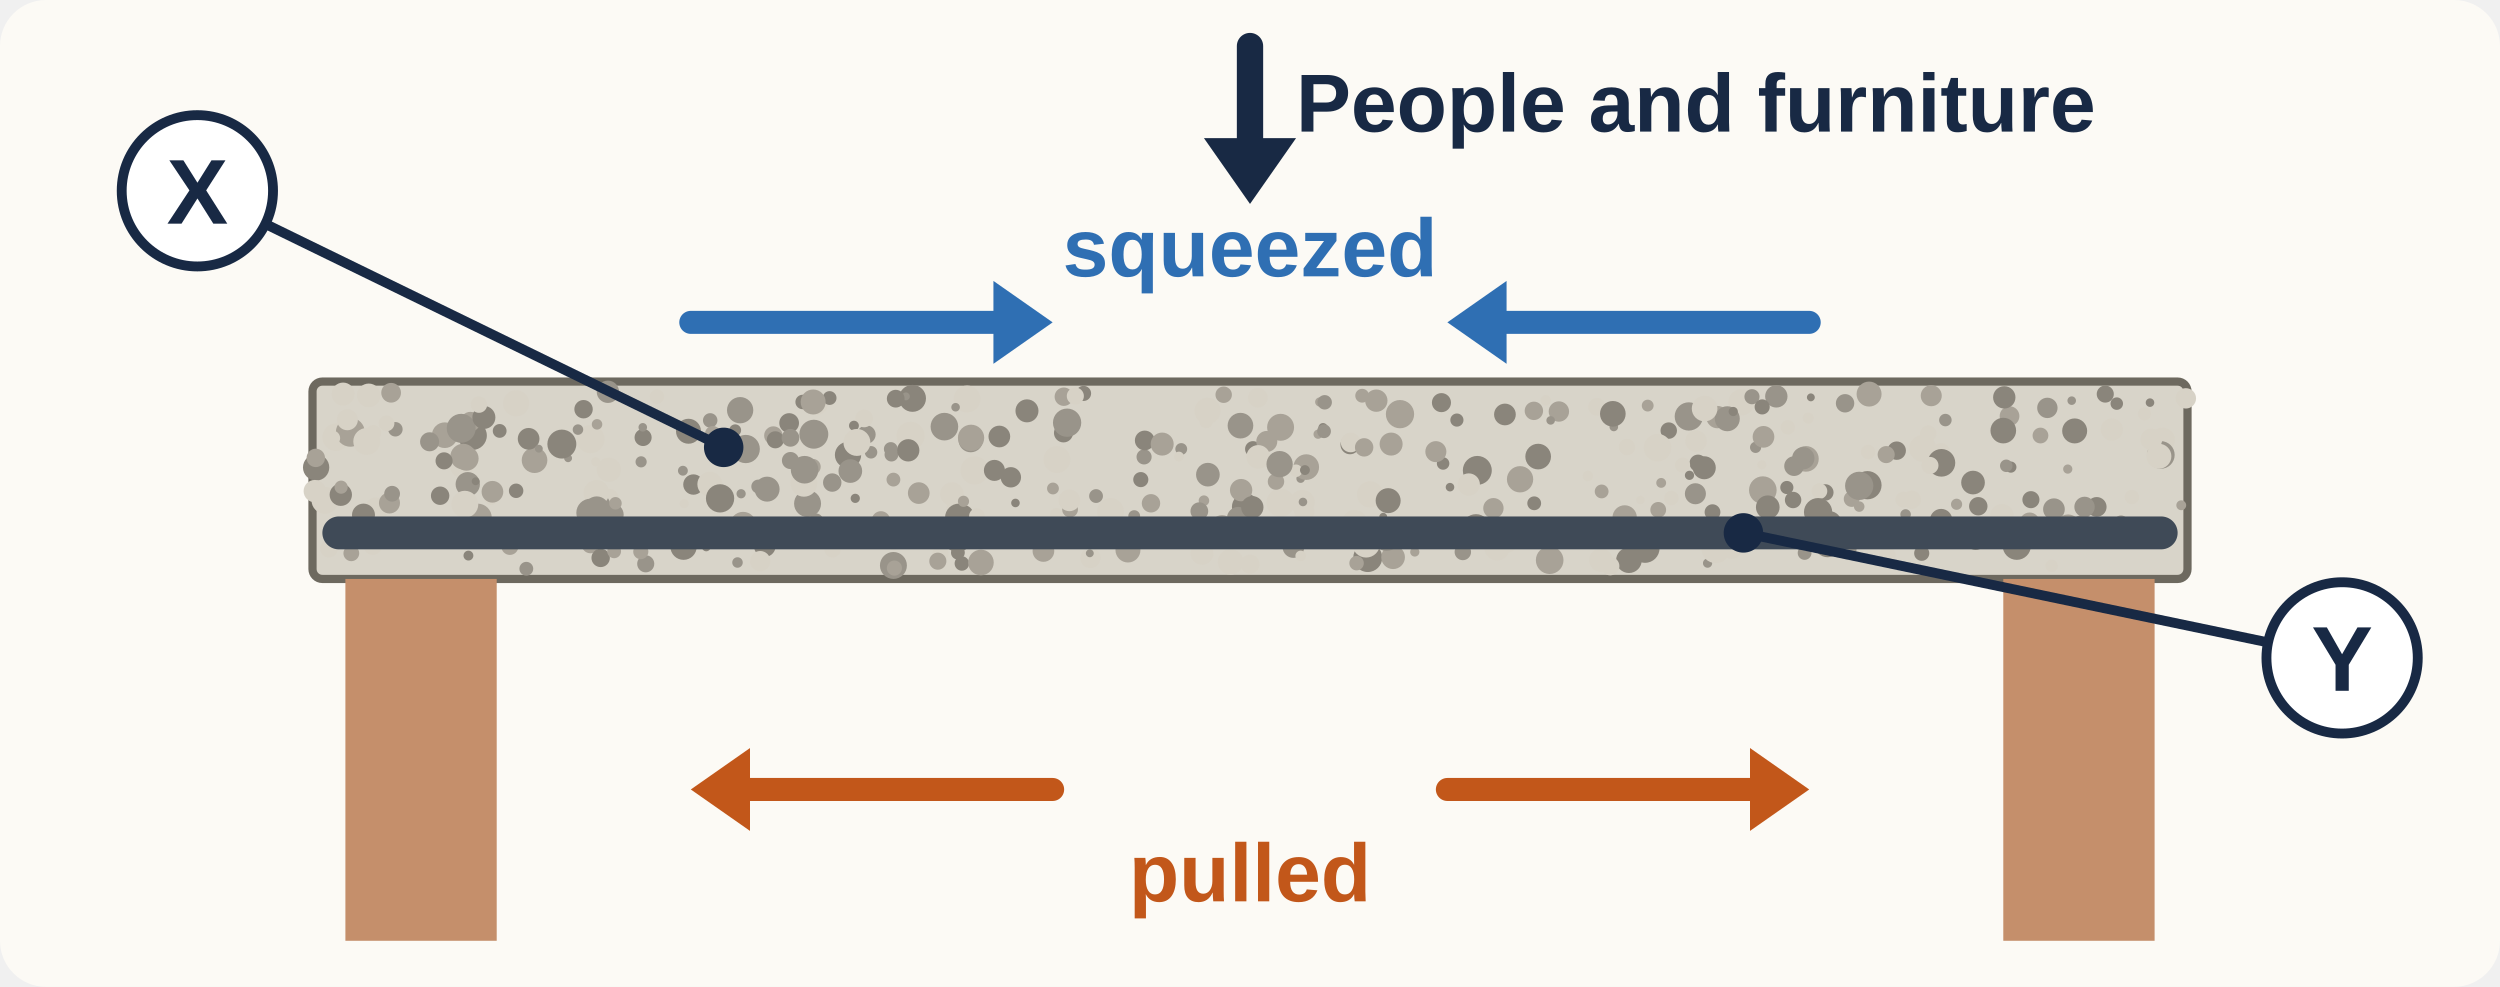
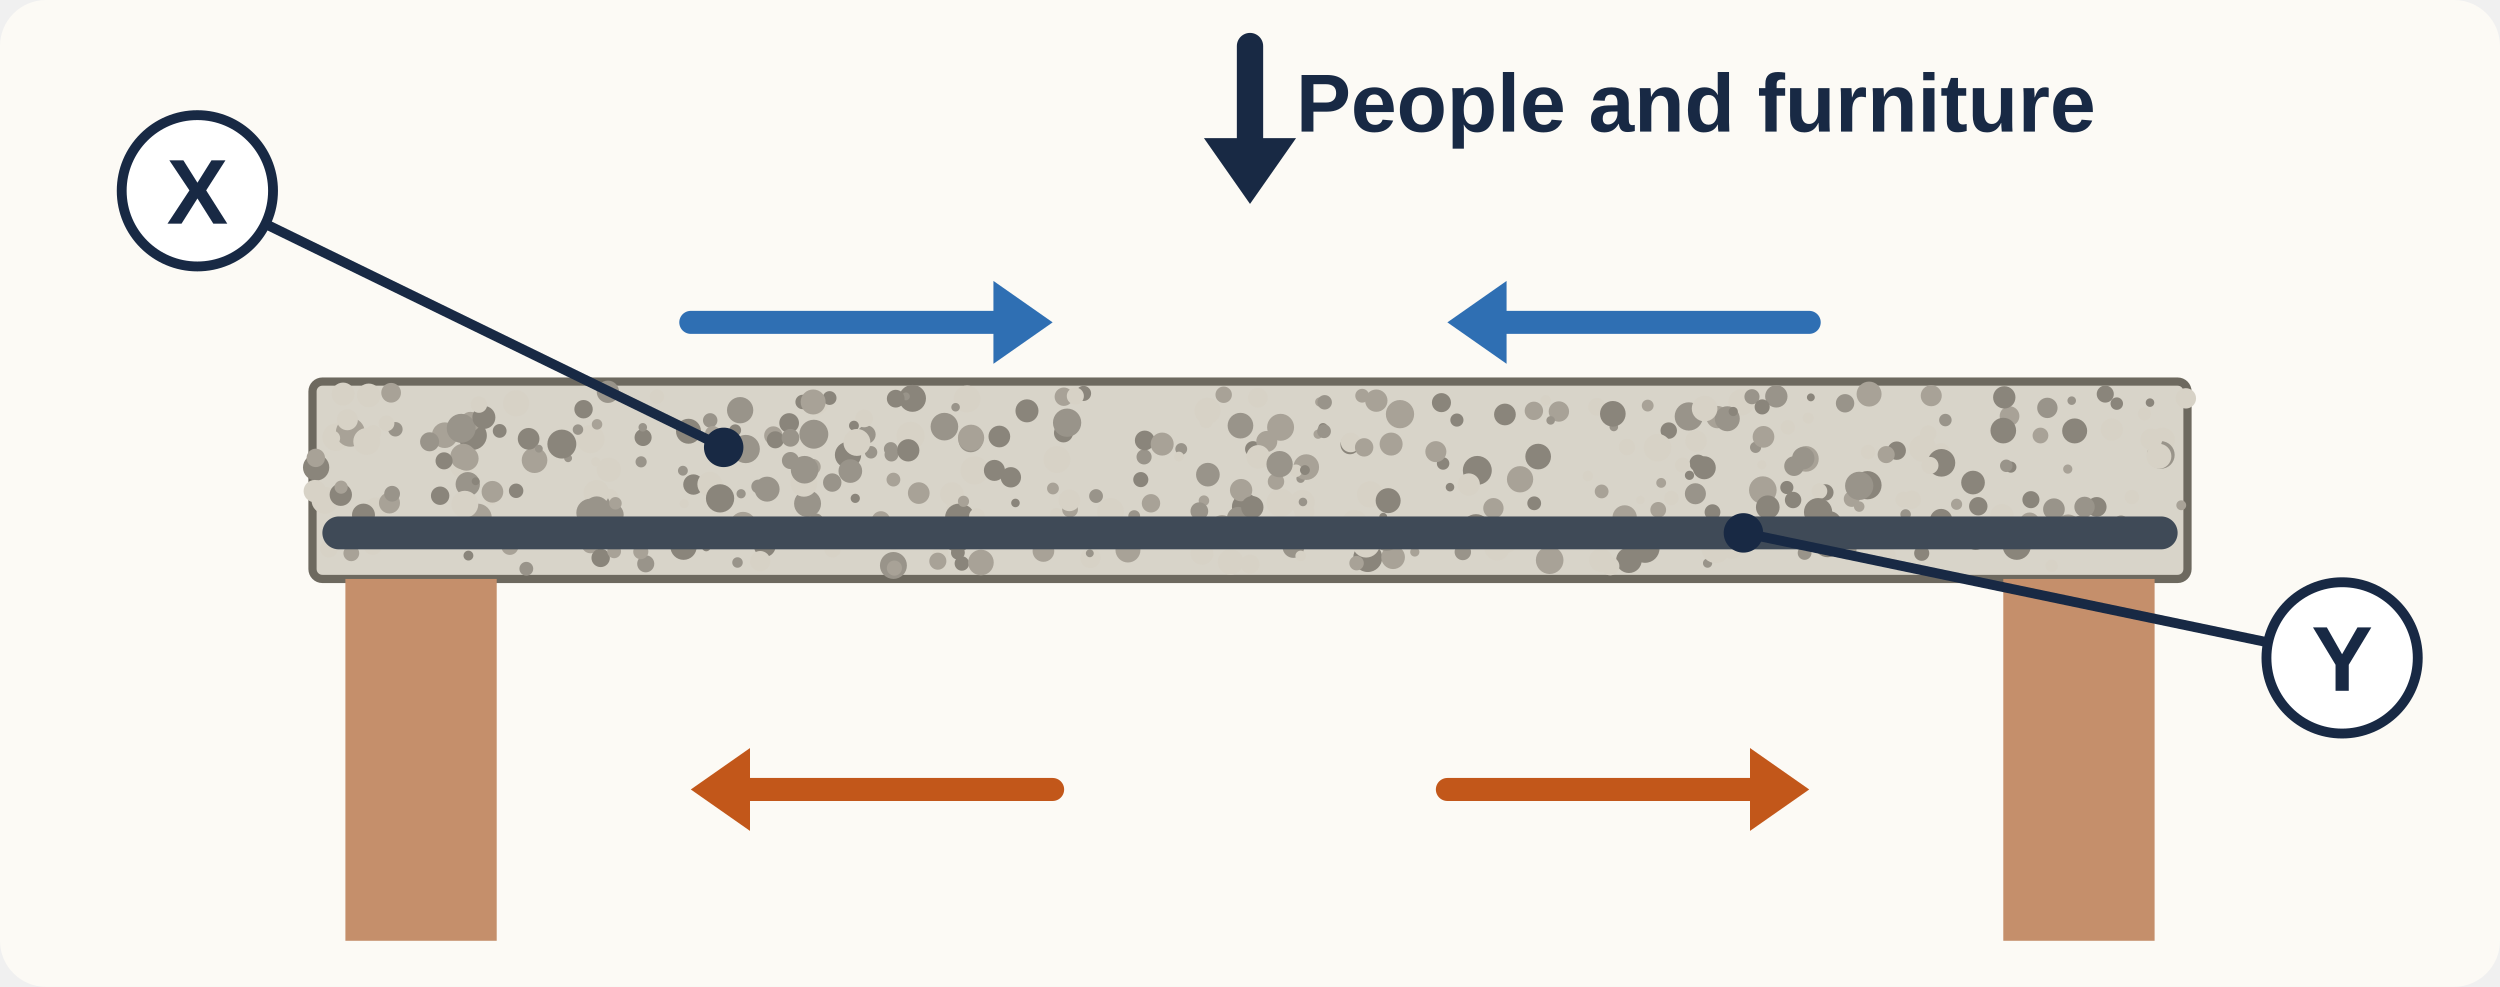
<svg xmlns="http://www.w3.org/2000/svg" viewBox="0 0 760 300" role="img">
  <rect width="100%" height="100%" rx="14" fill="#fcfaf5" />
  <g font-family="Arial, sans-serif" fill="#182944">
    <line x1="380" y1="14" x2="380.0" y2="42.0" stroke="#182944" stroke-width="8" stroke-linecap="round" />
    <polygon points="380,62 394.0,42.0 366.0,42.0" fill="#182944" />
    <text x="394" y="40" font-size="25" font-weight="800" text-anchor="start" fill="#182944">People and furniture</text>
    <line x1="210.0" y1="98" x2="302.0" y2="98.0" stroke="#2f6fb3" stroke-width="7" stroke-linecap="round" />
    <polygon points="320.0,98 302.0,85.4 302.0,110.6" fill="#2f6fb3" />
    <line x1="550.0" y1="98" x2="458.0" y2="98.0" stroke="#2f6fb3" stroke-width="7" stroke-linecap="round" />
    <polygon points="440.0,98 458.0,110.6 458.0,85.4" fill="#2f6fb3" />
-     <text x="380.0" y="84" font-size="25" font-weight="700" text-anchor="middle" fill="#2f6fb3">squeezed</text>
    <line x1="320.0" y1="240" x2="228.0" y2="240.0" stroke="#c2571a" stroke-width="7" stroke-linecap="round" />
    <polygon points="210.0,240 228.0,252.6 228.0,227.4" fill="#c2571a" />
    <line x1="440.0" y1="240" x2="532.0" y2="240.0" stroke="#c2571a" stroke-width="7" stroke-linecap="round" />
    <polygon points="550.0,240 532.0,227.4 532.0,252.6" fill="#c2571a" />
-     <text x="380.0" y="274" font-size="25" font-weight="700" text-anchor="middle" fill="#c2571a">pulled</text>
    <rect x="95" y="116" width="570" height="60" rx="3" fill="#d8d4c9" stroke="#6d695f" stroke-width="2.5" />
    <circle cx="224.2" cy="171.0" r="1.6" fill="#99948a" />
    <circle cx="143.6" cy="132.4" r="4.4" fill="#8a857b" />
    <circle cx="323.4" cy="120.6" r="2.8" fill="#a8a297" />
    <circle cx="377.1" cy="129.4" r="3.9" fill="#99948a" />
    <circle cx="371.5" cy="160.0" r="3.4" fill="#a8a297" />
    <circle cx="365.4" cy="168.2" r="3.5" fill="#d7d2c6" />
    <circle cx="150.4" cy="163.0" r="2.4" fill="#a8a297" />
    <circle cx="156.4" cy="122.1" r="2.0" fill="#99948a" />
    <circle cx="378.6" cy="154.1" r="4.1" fill="#8a857b" />
    <circle cx="440.8" cy="148.1" r="1.3" fill="#8a857b" />
    <circle cx="179.5" cy="165.5" r="2.7" fill="#a8a297" />
    <circle cx="257.8" cy="138.3" r="4.0" fill="#8a857b" />
    <circle cx="185.2" cy="151.5" r="2.9" fill="#d7d2c6" />
    <circle cx="495.2" cy="170.3" r="3.9" fill="#8a857b" />
    <circle cx="271.0" cy="138.2" r="2.1" fill="#99948a" />
    <circle cx="555.6" cy="165.3" r="4.1" fill="#8a857b" />
    <circle cx="291.2" cy="168.0" r="2.1" fill="#8a857b" />
    <circle cx="247.1" cy="141.9" r="2.4" fill="#a8a297" />
    <circle cx="194.9" cy="140.4" r="1.7" fill="#99948a" />
    <circle cx="210.0" cy="160.4" r="2.2" fill="#99948a" />
    <circle cx="549.0" cy="139.5" r="3.9" fill="#a8a297" />
    <circle cx="610.9" cy="126.5" r="3.0" fill="#a8a297" />
    <circle cx="333.2" cy="150.8" r="2.1" fill="#99948a" />
    <circle cx="114.4" cy="154.8" r="3.6" fill="#d7d2c6" />
    <circle cx="182.6" cy="169.6" r="2.8" fill="#8a857b" />
    <circle cx="653.6" cy="122.4" r="1.3" fill="#8a857b" />
    <circle cx="289.3" cy="154.5" r="1.6" fill="#d7d2c6" />
    <circle cx="295.3" cy="171.1" r="1.2" fill="#a8a297" />
    <circle cx="214.7" cy="166.3" r="1.3" fill="#8a857b" />
    <circle cx="196.3" cy="171.4" r="2.6" fill="#99948a" />
    <circle cx="209.3" cy="131.1" r="3.8" fill="#8a857b" />
    <circle cx="312.2" cy="124.9" r="3.5" fill="#8a857b" />
    <circle cx="505.0" cy="146.8" r="1.5" fill="#a8a297" />
    <circle cx="416.4" cy="163.1" r="2.7" fill="#99948a" />
    <circle cx="207.6" cy="143.1" r="1.5" fill="#99948a" />
    <circle cx="498.7" cy="152.0" r="1.3" fill="#d7d2c6" />
    <circle cx="567.7" cy="147.5" r="4.3" fill="#8a857b" />
    <circle cx="380.9" cy="136.5" r="2.4" fill="#8a857b" />
    <circle cx="98.8" cy="152.1" r="4.1" fill="#d7d2c6" />
    <circle cx="623.7" cy="172.0" r="1.9" fill="#d7d2c6" />
    <circle cx="140.4" cy="141.7" r="3.6" fill="#d7d2c6" />
    <circle cx="389.3" cy="152.8" r="4.3" fill="#d7d2c6" />
    <circle cx="466.3" cy="124.9" r="2.8" fill="#a8a297" />
    <circle cx="641.4" cy="164.7" r="2.2" fill="#d7d2c6" />
    <circle cx="321.3" cy="139.7" r="4.1" fill="#d7d2c6" />
    <circle cx="562.9" cy="151.7" r="2.4" fill="#a8a297" />
    <circle cx="206.7" cy="163.4" r="2.8" fill="#99948a" />
    <circle cx="248.2" cy="122.7" r="3.5" fill="#d7d2c6" />
    <circle cx="658.6" cy="161.1" r="3.2" fill="#d7d2c6" />
    <circle cx="657.4" cy="133.8" r="3.8" fill="#d7d2c6" />
    <circle cx="253.1" cy="167.0" r="2.5" fill="#d7d2c6" />
    <circle cx="235.1" cy="132.4" r="2.8" fill="#a8a297" />
    <circle cx="237.4" cy="162.9" r="3.1" fill="#8a857b" />
    <circle cx="304.7" cy="161.2" r="3.7" fill="#a8a297" />
    <circle cx="143.0" cy="128.2" r="3.0" fill="#a8a297" />
    <circle cx="619.7" cy="161.5" r="1.6" fill="#8a857b" />
    <circle cx="485.5" cy="123.7" r="2.7" fill="#d7d2c6" />
    <circle cx="622.4" cy="124.0" r="3.1" fill="#99948a" />
    <circle cx="277.4" cy="121.1" r="4.1" fill="#8a857b" />
    <circle cx="467.6" cy="138.8" r="3.9" fill="#8a857b" />
    <circle cx="508.1" cy="151.4" r="2.2" fill="#d7d2c6" />
    <circle cx="519.1" cy="171.2" r="1.4" fill="#99948a" />
    <circle cx="617.4" cy="151.9" r="2.6" fill="#8a857b" />
    <circle cx="240.3" cy="140.0" r="2.6" fill="#99948a" />
    <circle cx="151.9" cy="131.0" r="2.1" fill="#8a857b" />
    <circle cx="287.1" cy="129.7" r="4.2" fill="#99948a" />
    <circle cx="411.8" cy="158.8" r="3.8" fill="#d7d2c6" />
    <circle cx="263.4" cy="132.1" r="2.8" fill="#99948a" />
    <circle cx="415.8" cy="169.5" r="4.4" fill="#8a857b" />
    <circle cx="223.5" cy="130.8" r="1.8" fill="#8a857b" />
    <circle cx="529.4" cy="122.3" r="4.0" fill="#d7d2c6" />
    <circle cx="331.5" cy="169.6" r="3.1" fill="#d7d2c6" />
    <circle cx="489.5" cy="172.1" r="2.8" fill="#d7d2c6" />
    <circle cx="513.7" cy="161.1" r="1.8" fill="#d7d2c6" />
    <circle cx="482.7" cy="144.7" r="1.6" fill="#d7d2c6" />
    <circle cx="380.0" cy="171.5" r="2.9" fill="#d7d2c6" />
    <circle cx="554.9" cy="149.7" r="2.5" fill="#8a857b" />
    <circle cx="565.2" cy="154.0" r="1.6" fill="#a8a297" />
    <circle cx="113.3" cy="165.9" r="2.8" fill="#d7d2c6" />
    <circle cx="292.8" cy="156.7" r="3.2" fill="#8a857b" />
    <circle cx="568.2" cy="119.8" r="3.8" fill="#a8a297" />
    <circle cx="425.6" cy="125.9" r="4.3" fill="#a8a297" />
    <circle cx="416.5" cy="150.3" r="4.0" fill="#d7d2c6" />
    <circle cx="664.5" cy="121.1" r="3.1" fill="#d7d2c6" />
    <circle cx="656.9" cy="138.3" r="4.2" fill="#99948a" />
    <circle cx="366.7" cy="128.2" r="2.0" fill="#d7d2c6" />
    <circle cx="423.5" cy="169.4" r="3.6" fill="#a8a297" />
    <circle cx="308.7" cy="152.9" r="1.3" fill="#8a857b" />
    <circle cx="624.4" cy="154.8" r="3.3" fill="#99948a" />
    <circle cx="113.5" cy="131.6" r="2.4" fill="#d7d2c6" />
    <circle cx="366.3" cy="128.3" r="1.6" fill="#d7d2c6" />
    <circle cx="543.0" cy="161.3" r="3.6" fill="#d7d2c6" />
    <circle cx="354.0" cy="135.0" r="2.5" fill="#a8a297" />
    <circle cx="349.9" cy="153.0" r="2.8" fill="#a8a297" />
    <circle cx="289.4" cy="150.2" r="3.6" fill="#d7d2c6" />
    <circle cx="504.1" cy="155.0" r="2.4" fill="#a8a297" />
    <circle cx="210.8" cy="147.3" r="3.1" fill="#8a857b" />
    <circle cx="382.4" cy="120.9" r="3.0" fill="#d7d2c6" />
    <circle cx="219.1" cy="153.3" r="2.0" fill="#8a857b" />
    <circle cx="640.0" cy="119.8" r="2.6" fill="#8a857b" />
    <circle cx="275.4" cy="120.5" r="1.2" fill="#99948a" />
    <circle cx="515.4" cy="150.1" r="3.2" fill="#99948a" />
    <circle cx="120.2" cy="130.5" r="2.2" fill="#99948a" />
    <circle cx="331.3" cy="168.2" r="1.2" fill="#99948a" />
    <circle cx="389.3" cy="129.9" r="4.1" fill="#a8a297" />
    <circle cx="611.3" cy="142.0" r="1.7" fill="#8a857b" />
    <circle cx="470.0" cy="161.0" r="3.7" fill="#d7d2c6" />
    <circle cx="628.6" cy="142.6" r="1.4" fill="#a8a297" />
    <circle cx="490.6" cy="129.8" r="1.3" fill="#99948a" />
    <circle cx="533.7" cy="136.0" r="1.7" fill="#99948a" />
    <circle cx="321.2" cy="156.4" r="2.0" fill="#d7d2c6" />
    <circle cx="438.7" cy="140.9" r="1.9" fill="#8a857b" />
    <circle cx="202.7" cy="162.6" r="3.3" fill="#a8a297" />
    <circle cx="183.9" cy="163.5" r="2.0" fill="#99948a" />
    <circle cx="342.9" cy="167.2" r="3.8" fill="#a8a297" />
    <circle cx="613.1" cy="165.9" r="4.3" fill="#8a857b" />
    <circle cx="446.6" cy="144.3" r="1.9" fill="#d7d2c6" />
    <circle cx="442.9" cy="127.7" r="2.0" fill="#8a857b" />
    <circle cx="337.6" cy="155.5" r="4.1" fill="#d7d2c6" />
    <circle cx="486.9" cy="149.4" r="2.1" fill="#a8a297" />
    <circle cx="279.3" cy="149.9" r="3.3" fill="#a8a297" />
    <circle cx="573.8" cy="168.8" r="2.5" fill="#d7d2c6" />
    <circle cx="162.5" cy="139.9" r="3.9" fill="#a8a297" />
    <circle cx="329.4" cy="119.6" r="2.3" fill="#8a857b" />
    <circle cx="104.3" cy="119.8" r="3.5" fill="#d7d2c6" />
    <circle cx="307.3" cy="145.1" r="3.1" fill="#8a857b" />
    <circle cx="160.0" cy="172.9" r="2.1" fill="#99948a" />
    <circle cx="208.0" cy="153.1" r="1.4" fill="#d7d2c6" />
    <circle cx="291.5" cy="157.3" r="4.2" fill="#8a857b" />
    <circle cx="644.8" cy="158.8" r="2.1" fill="#99948a" />
    <circle cx="367.2" cy="144.3" r="3.6" fill="#99948a" />
    <circle cx="387.9" cy="146.4" r="2.5" fill="#a8a297" />
    <circle cx="393.2" cy="166.3" r="3.3" fill="#99948a" />
    <circle cx="422.0" cy="152.2" r="3.8" fill="#8a857b" />
    <circle cx="617.0" cy="158.8" r="3.0" fill="#a8a297" />
    <circle cx="450.7" cy="143.1" r="1.8" fill="#8a857b" />
    <circle cx="521.6" cy="166.8" r="4.4" fill="#d7d2c6" />
    <circle cx="396.5" cy="155.6" r="3.1" fill="#d7d2c6" />
    <circle cx="135.2" cy="132.3" r="3.9" fill="#a8a297" />
    <circle cx="344.8" cy="156.9" r="1.8" fill="#99948a" />
    <circle cx="466.4" cy="153.0" r="2.1" fill="#8a857b" />
    <circle cx="320.1" cy="148.5" r="1.8" fill="#a8a297" />
    <circle cx="278.9" cy="131.8" r="1.8" fill="#8a857b" />
    <circle cx="532.6" cy="120.6" r="2.3" fill="#99948a" />
    <circle cx="395.4" cy="145.5" r="1.3" fill="#99948a" />
    <circle cx="347.8" cy="138.9" r="2.3" fill="#99948a" />
    <circle cx="155.0" cy="166.1" r="2.6" fill="#a8a297" />
    <circle cx="152.3" cy="164.6" r="1.3" fill="#8a857b" />
    <circle cx="317.2" cy="167.5" r="3.3" fill="#a8a297" />
    <circle cx="434.0" cy="161.4" r="2.7" fill="#a8a297" />
    <circle cx="569.8" cy="161.0" r="3.5" fill="#8a857b" />
    <circle cx="348.0" cy="133.9" r="3.0" fill="#8a857b" />
    <circle cx="215.8" cy="147.2" r="3.8" fill="#d7d2c6" />
    <circle cx="656.3" cy="138.7" r="3.8" fill="#d7d2c6" />
    <circle cx="415.3" cy="165.3" r="4.2" fill="#d7d2c6" />
    <circle cx="172.7" cy="139.3" r="1.2" fill="#99948a" />
    <circle cx="609.0" cy="130.9" r="3.9" fill="#8a857b" />
    <circle cx="462.1" cy="145.7" r="4.0" fill="#a8a297" />
    <circle cx="145.2" cy="157.4" r="4.3" fill="#a8a297" />
    <circle cx="346.8" cy="145.8" r="2.3" fill="#8a857b" />
    <circle cx="271.6" cy="171.9" r="4.1" fill="#99948a" />
    <circle cx="106.8" cy="168.2" r="2.4" fill="#a8a297" />
    <circle cx="102.2" cy="132.9" r="4.2" fill="#d7d2c6" />
    <circle cx="118.4" cy="152.9" r="3.2" fill="#a8a297" />
    <circle cx="629.8" cy="121.8" r="1.3" fill="#99948a" />
    <circle cx="276.8" cy="132.5" r="4.3" fill="#d7d2c6" />
    <circle cx="551.5" cy="154.8" r="2.3" fill="#99948a" />
    <circle cx="232.5" cy="166.0" r="3.3" fill="#8a857b" />
    <circle cx="385.1" cy="134.2" r="3.2" fill="#a8a297" />
    <circle cx="112.1" cy="120.2" r="3.6" fill="#d7d2c6" />
    <circle cx="179.5" cy="133.5" r="4.3" fill="#d7d2c6" />
    <circle cx="599.8" cy="146.7" r="3.6" fill="#8a857b" />
    <circle cx="584.5" cy="136.3" r="4.1" fill="#d7d2c6" />
    <circle cx="186.1" cy="156.5" r="3.5" fill="#99948a" />
    <circle cx="395.9" cy="152.7" r="3.8" fill="#d7d2c6" />
    <circle cx="410.4" cy="135.2" r="2.9" fill="#8a857b" />
    <circle cx="110.5" cy="156.6" r="3.5" fill="#8a857b" />
    <circle cx="296.3" cy="143.0" r="4.3" fill="#d7d2c6" />
    <circle cx="292.4" cy="171.3" r="2.2" fill="#8a857b" />
    <circle cx="302.3" cy="143.0" r="3.2" fill="#8a857b" />
    <circle cx="526.5" cy="166.7" r="3.2" fill="#d7d2c6" />
    <circle cx="565.2" cy="147.7" r="4.3" fill="#99948a" />
    <circle cx="590.1" cy="137.5" r="2.8" fill="#d7d2c6" />
    <circle cx="103.6" cy="150.4" r="3.4" fill="#8a857b" />
    <circle cx="579.3" cy="156.4" r="1.6" fill="#99948a" />
    <circle cx="600.6" cy="164.2" r="3.0" fill="#8a857b" />
    <circle cx="535.9" cy="149.0" r="4.2" fill="#a8a297" />
    <circle cx="353.3" cy="135.0" r="3.5" fill="#a8a297" />
    <circle cx="374.9" cy="159.3" r="1.5" fill="#a8a297" />
    <circle cx="397.1" cy="142.0" r="3.9" fill="#a8a297" />
    <circle cx="438.2" cy="122.4" r="2.9" fill="#8a857b" />
    <circle cx="553.1" cy="149.3" r="2.4" fill="#d7d2c6" />
    <circle cx="233.2" cy="148.7" r="3.8" fill="#99948a" />
    <circle cx="586.2" cy="131.8" r="2.5" fill="#d7d2c6" />
    <circle cx="576.6" cy="137.0" r="2.8" fill="#8a857b" />
    <circle cx="584.2" cy="168.2" r="2.3" fill="#8a857b" />
    <circle cx="591.4" cy="127.7" r="1.9" fill="#99948a" />
    <circle cx="637.4" cy="154.1" r="3.0" fill="#8a857b" />
    <circle cx="416.8" cy="166.7" r="1.6" fill="#d7d2c6" />
    <circle cx="262.7" cy="127.2" r="2.7" fill="#d7d2c6" />
    <circle cx="581.2" cy="151.9" r="2.8" fill="#d7d2c6" />
    <circle cx="537.4" cy="154.2" r="3.6" fill="#8a857b" />
    <circle cx="469.9" cy="121.7" r="1.6" fill="#d7d2c6" />
    <circle cx="295.1" cy="133.8" r="3.7" fill="#99948a" />
    <circle cx="594.8" cy="153.3" r="1.7" fill="#a8a297" />
    <circle cx="100.0" cy="166.8" r="2.7" fill="#d7d2c6" />
    <circle cx="325.3" cy="154.9" r="2.4" fill="#a8a297" />
    <circle cx="285.9" cy="168.3" r="2.5" fill="#d7d2c6" />
    <circle cx="643.5" cy="122.7" r="1.9" fill="#8a857b" />
    <circle cx="516.2" cy="140.8" r="2.6" fill="#8a857b" />
    <circle cx="270.8" cy="136.5" r="2.1" fill="#99948a" />
    <circle cx="96.1" cy="142.1" r="4.0" fill="#8a857b" />
    <circle cx="225.0" cy="124.7" r="4.0" fill="#99948a" />
    <circle cx="366.0" cy="152.2" r="1.6" fill="#a8a297" />
    <circle cx="376.4" cy="157.5" r="3.4" fill="#99948a" />
    <circle cx="410.6" cy="134.5" r="3.0" fill="#d7d2c6" />
    <circle cx="140.8" cy="138.8" r="3.9" fill="#a8a297" />
    <circle cx="400.7" cy="132.0" r="1.4" fill="#a8a297" />
    <circle cx="271.7" cy="164.7" r="2.6" fill="#d7d2c6" />
    <circle cx="590.1" cy="158.1" r="3.4" fill="#8a857b" />
    <circle cx="494.6" cy="135.9" r="2.5" fill="#d7d2c6" />
    <circle cx="548.2" cy="139.3" r="3.4" fill="#99948a" />
    <circle cx="567.9" cy="137.4" r="2.2" fill="#d7d2c6" />
    <circle cx="258.5" cy="143.2" r="3.6" fill="#99948a" />
    <circle cx="245.5" cy="153.1" r="4.1" fill="#99948a" />
    <circle cx="550.5" cy="120.8" r="1.2" fill="#8a857b" />
    <circle cx="394.0" cy="143.1" r="1.9" fill="#d7d2c6" />
    <circle cx="414.7" cy="136.0" r="2.8" fill="#a8a297" />
    <circle cx="295.2" cy="133.1" r="4.0" fill="#a8a297" />
    <circle cx="540.0" cy="120.5" r="3.4" fill="#99948a" />
    <circle cx="507.3" cy="130.9" r="2.5" fill="#8a857b" />
    <circle cx="421.5" cy="163.5" r="4.0" fill="#99948a" />
    <circle cx="195.5" cy="133.0" r="2.6" fill="#8a857b" />
    <circle cx="620.3" cy="132.4" r="2.4" fill="#a8a297" />
    <circle cx="444.7" cy="167.8" r="2.5" fill="#99948a" />
    <circle cx="184.8" cy="119.1" r="3.4" fill="#99948a" />
    <circle cx="573.4" cy="138.2" r="2.6" fill="#a8a297" />
    <circle cx="252.2" cy="121.0" r="2.1" fill="#8a857b" />
    <circle cx="535.6" cy="141.3" r="1.4" fill="#d7d2c6" />
    <circle cx="118.9" cy="119.4" r="3.0" fill="#a8a297" />
    <circle cx="457.5" cy="126.0" r="3.3" fill="#8a857b" />
    <circle cx="244.4" cy="146.9" r="4.1" fill="#d7d2c6" />
    <circle cx="276.2" cy="136.3" r="2.1" fill="#99948a" />
    <circle cx="215.9" cy="127.8" r="2.2" fill="#99948a" />
    <circle cx="272.3" cy="121.2" r="2.7" fill="#8a857b" />
    <circle cx="449.1" cy="143.0" r="4.4" fill="#8a857b" />
    <circle cx="455.1" cy="166.5" r="3.9" fill="#d7d2c6" />
    <circle cx="267.8" cy="158.2" r="2.8" fill="#a8a297" />
    <circle cx="628.7" cy="160.2" r="3.8" fill="#a8a297" />
    <circle cx="140.2" cy="130.2" r="4.4" fill="#99948a" />
    <circle cx="160.7" cy="133.4" r="3.3" fill="#8a857b" />
    <circle cx="471.1" cy="170.3" r="4.2" fill="#a8a297" />
    <circle cx="486.7" cy="170.3" r="3.6" fill="#d7d2c6" />
    <circle cx="326.9" cy="120.4" r="2.6" fill="#d7d2c6" />
    <circle cx="106.5" cy="131.4" r="4.4" fill="#a8a297" />
    <circle cx="244.6" cy="142.8" r="4.2" fill="#99948a" />
    <circle cx="448.7" cy="160.6" r="4.3" fill="#8a857b" />
    <circle cx="276.1" cy="136.9" r="3.4" fill="#8a857b" />
    <circle cx="303.8" cy="132.7" r="3.3" fill="#8a857b" />
    <circle cx="142.2" cy="147.2" r="3.7" fill="#99948a" />
    <circle cx="396.1" cy="152.6" r="1.3" fill="#99948a" />
    <circle cx="181.5" cy="129.0" r="1.6" fill="#a8a297" />
    <circle cx="454.9" cy="162.7" r="3.0" fill="#8a857b" />
    <circle cx="294.0" cy="121.3" r="4.1" fill="#d7d2c6" />
    <circle cx="133.8" cy="150.7" r="2.8" fill="#8a857b" />
    <circle cx="522.1" cy="126.8" r="3.4" fill="#a8a297" />
    <circle cx="377.3" cy="149.0" r="3.4" fill="#a8a297" />
    <circle cx="648.1" cy="151.1" r="2.2" fill="#d7d2c6" />
    <circle cx="181.7" cy="153.8" r="3.9" fill="#99948a" />
    <circle cx="518.1" cy="142.2" r="3.5" fill="#8a857b" />
    <circle cx="117.5" cy="128.7" r="2.4" fill="#d7d2c6" />
    <circle cx="163.8" cy="136.4" r="1.2" fill="#99948a" />
    <circle cx="548.6" cy="168.1" r="2.1" fill="#99948a" />
    <circle cx="473.9" cy="125.1" r="3.1" fill="#a8a297" />
    <circle cx="654.0" cy="133.6" r="3.3" fill="#d7d2c6" />
    <circle cx="291.1" cy="163.4" r="4.4" fill="#8a857b" />
    <circle cx="298.2" cy="171.0" r="3.9" fill="#a8a297" />
    <circle cx="401.2" cy="122.2" r="1.4" fill="#a8a297" />
    <circle cx="323.3" cy="131.6" r="2.9" fill="#8a857b" />
    <circle cx="513.4" cy="126.6" r="4.3" fill="#99948a" />
    <circle cx="260.0" cy="151.5" r="1.4" fill="#8a857b" />
    <circle cx="402.2" cy="130.0" r="1.4" fill="#8a857b" />
    <circle cx="231.1" cy="170.6" r="3.1" fill="#d7d2c6" />
    <circle cx="297.0" cy="156.9" r="2.4" fill="#d7d2c6" />
    <circle cx="194.8" cy="167.7" r="2.3" fill="#a8a297" />
    <circle cx="218.9" cy="151.5" r="4.3" fill="#8a857b" />
    <circle cx="552.7" cy="155.7" r="4.3" fill="#8a857b" />
    <circle cx="292.9" cy="152.4" r="1.7" fill="#a8a297" />
    <circle cx="141.3" cy="153.3" r="4.1" fill="#d7d2c6" />
    <circle cx="601.4" cy="153.9" r="2.8" fill="#8a857b" />
    <circle cx="181.3" cy="149.8" r="3.9" fill="#d7d2c6" />
    <circle cx="186.7" cy="167.6" r="2.1" fill="#a8a297" />
    <circle cx="367.1" cy="124.9" r="4.0" fill="#d7d2c6" />
    <circle cx="500.1" cy="166.7" r="4.4" fill="#8a857b" />
    <circle cx="420.5" cy="157.1" r="1.2" fill="#8a857b" />
    <circle cx="225.3" cy="150.1" r="1.4" fill="#99948a" />
    <circle cx="414.1" cy="120.3" r="2.1" fill="#a8a297" />
    <circle cx="187.1" cy="153.0" r="1.9" fill="#a8a297" />
    <circle cx="364.6" cy="155.4" r="2.7" fill="#99948a" />
    <circle cx="583.3" cy="159.0" r="2.0" fill="#d7d2c6" />
    <circle cx="446.5" cy="147.3" r="3.4" fill="#d7d2c6" />
    <circle cx="556.2" cy="159.0" r="3.6" fill="#8a857b" />
    <circle cx="543.5" cy="129.9" r="2.2" fill="#d7d2c6" />
    <circle cx="500.9" cy="123.3" r="1.8" fill="#a8a297" />
    <circle cx="324.4" cy="128.5" r="4.3" fill="#99948a" />
    <circle cx="430.1" cy="167.8" r="1.4" fill="#a8a297" />
    <circle cx="185.1" cy="142.8" r="3.7" fill="#d7d2c6" />
    <circle cx="111.5" cy="134.2" r="4.1" fill="#d7d2c6" />
    <circle cx="515.6" cy="134.1" r="3.3" fill="#d7d2c6" />
    <circle cx="199.7" cy="120.6" r="2.2" fill="#d7d2c6" />
    <circle cx="226.7" cy="136.5" r="4.3" fill="#99948a" />
    <circle cx="642.0" cy="130.6" r="3.4" fill="#d7d2c6" />
    <circle cx="525.1" cy="127.3" r="3.8" fill="#99948a" />
    <circle cx="380.7" cy="154.2" r="3.4" fill="#8a857b" />
    <circle cx="216.7" cy="131.9" r="2.4" fill="#a8a297" />
    <circle cx="290.5" cy="123.8" r="1.3" fill="#99948a" />
    <circle cx="443.0" cy="164.1" r="2.1" fill="#99948a" />
    <circle cx="587.1" cy="120.3" r="3.2" fill="#a8a297" />
    <circle cx="412.4" cy="171.2" r="2.2" fill="#a8a297" />
    <circle cx="402.5" cy="131.1" r="2.1" fill="#99948a" />
    <circle cx="156.9" cy="149.2" r="2.2" fill="#8a857b" />
    <circle cx="536.1" cy="132.8" r="3.3" fill="#a8a297" />
    <circle cx="534.2" cy="161.5" r="2.6" fill="#99948a" />
    <circle cx="147.1" cy="126.9" r="3.5" fill="#8a857b" />
    <circle cx="225.9" cy="159.6" r="4.0" fill="#a8a297" />
    <circle cx="244.0" cy="122.2" r="2.2" fill="#8a857b" />
    <circle cx="325.1" cy="152.1" r="3.3" fill="#d7d2c6" />
    <circle cx="511.5" cy="141.4" r="2.3" fill="#d7d2c6" />
    <circle cx="526.9" cy="125.1" r="1.4" fill="#8a857b" />
    <circle cx="471.4" cy="127.8" r="1.3" fill="#99948a" />
    <circle cx="490.3" cy="125.8" r="3.9" fill="#8a857b" />
    <circle cx="181.1" cy="140.4" r="1.4" fill="#d7d2c6" />
    <circle cx="402.7" cy="122.3" r="2.2" fill="#99948a" />
    <circle cx="561.4" cy="167.0" r="3.0" fill="#99948a" />
    <circle cx="262.2" cy="161.4" r="4.1" fill="#d7d2c6" />
    <circle cx="633.2" cy="160.8" r="4.2" fill="#99948a" />
    <circle cx="422.9" cy="135.0" r="3.5" fill="#a8a297" />
    <circle cx="142.4" cy="168.9" r="1.5" fill="#8a857b" />
    <circle cx="372.0" cy="120.0" r="2.5" fill="#a8a297" />
    <circle cx="144.6" cy="146.3" r="1.2" fill="#8a857b" />
    <circle cx="633.7" cy="154.1" r="3.1" fill="#99948a" />
    <circle cx="535.7" cy="123.7" r="2.3" fill="#8a857b" />
    <circle cx="630.7" cy="131.0" r="3.8" fill="#8a857b" />
    <circle cx="271.9" cy="172.7" r="2.3" fill="#a8a297" />
    <circle cx="145.6" cy="123.0" r="2.5" fill="#d7d2c6" />
    <circle cx="175.7" cy="130.6" r="1.6" fill="#99948a" />
    <circle cx="149.3" cy="151.3" r="2.2" fill="#d7d2c6" />
    <circle cx="663.1" cy="153.6" r="1.5" fill="#a8a297" />
    <circle cx="239.9" cy="128.6" r="3.0" fill="#8a857b" />
    <circle cx="101.1" cy="133.2" r="2.3" fill="#d7d2c6" />
    <circle cx="608.6" cy="156.8" r="3.6" fill="#d7d2c6" />
    <circle cx="143.2" cy="139.2" r="2.0" fill="#a8a297" />
    <circle cx="119.2" cy="150.1" r="2.4" fill="#99948a" />
    <circle cx="135.0" cy="140.1" r="2.6" fill="#8a857b" />
    <circle cx="457.8" cy="163.8" r="4.3" fill="#d7d2c6" />
    <circle cx="195.4" cy="129.9" r="1.3" fill="#99948a" />
    <circle cx="359.1" cy="136.5" r="1.8" fill="#99948a" />
    <circle cx="177.4" cy="124.4" r="2.8" fill="#8a857b" />
    <circle cx="95.7" cy="149.3" r="3.4" fill="#d7d2c6" />
    <circle cx="264.8" cy="137.5" r="1.9" fill="#99948a" />
    <circle cx="285.1" cy="170.6" r="2.6" fill="#a8a297" />
    <circle cx="358.4" cy="138.8" r="1.5" fill="#d7d2c6" />
    <circle cx="503.9" cy="136.1" r="4.2" fill="#d7d2c6" />
    <circle cx="493.9" cy="157.3" r="3.7" fill="#a8a297" />
    <circle cx="271.6" cy="145.8" r="2.1" fill="#a8a297" />
    <circle cx="651.9" cy="125.8" r="2.0" fill="#d7d2c6" />
    <circle cx="543.2" cy="148.2" r="2.0" fill="#8a857b" />
    <circle cx="609.9" cy="141.6" r="1.9" fill="#99948a" />
    <circle cx="374.1" cy="170.8" r="3.9" fill="#d7d2c6" />
    <circle cx="207.8" cy="166.2" r="4.0" fill="#8a857b" />
    <circle cx="235.7" cy="133.7" r="2.6" fill="#8a857b" />
    <circle cx="560.9" cy="122.6" r="2.8" fill="#99948a" />
    <circle cx="156.9" cy="122.6" r="4.0" fill="#d7d2c6" />
    <circle cx="609.3" cy="120.8" r="3.4" fill="#8a857b" />
    <circle cx="248.1" cy="158.2" r="2.1" fill="#99948a" />
    <circle cx="259.6" cy="129.4" r="1.5" fill="#8a857b" />
    <circle cx="578.6" cy="151.9" r="2.4" fill="#d7d2c6" />
    <circle cx="545.4" cy="141.7" r="3.0" fill="#99948a" />
    <circle cx="189.8" cy="161.1" r="3.3" fill="#99948a" />
    <circle cx="230.5" cy="147.9" r="2.1" fill="#99948a" />
    <circle cx="520.6" cy="155.7" r="2.4" fill="#8a857b" />
    <circle cx="545.1" cy="152.0" r="2.5" fill="#8a857b" />
    <circle cx="179.5" cy="155.9" r="4.3" fill="#99948a" />
    <circle cx="418.4" cy="121.8" r="3.4" fill="#a8a297" />
    <circle cx="247.2" cy="122.2" r="3.8" fill="#a8a297" />
    <circle cx="149.7" cy="149.5" r="3.3" fill="#a8a297" />
    <circle cx="513.6" cy="144.5" r="1.4" fill="#8a857b" />
    <circle cx="396.7" cy="142.9" r="1.5" fill="#8a857b" />
    <circle cx="181.4" cy="154.7" r="3.8" fill="#99948a" />
    <circle cx="170.8" cy="135.0" r="4.4" fill="#8a857b" />
    <circle cx="590.2" cy="140.7" r="4.2" fill="#8a857b" />
    <circle cx="109.4" cy="159.2" r="1.3" fill="#99948a" />
    <circle cx="382.5" cy="138.9" r="3.6" fill="#d7d2c6" />
    <circle cx="253.0" cy="146.7" r="2.8" fill="#99948a" />
    <circle cx="105.6" cy="127.6" r="3.2" fill="#d7d2c6" />
    <circle cx="572.5" cy="161.0" r="1.2" fill="#a8a297" />
    <circle cx="454.0" cy="154.5" r="3.1" fill="#a8a297" />
    <circle cx="141.8" cy="139.4" r="3.7" fill="#a8a297" />
    <circle cx="395.4" cy="169.0" r="1.6" fill="#d7d2c6" />
    <circle cx="130.6" cy="134.3" r="2.9" fill="#99948a" />
    <circle cx="436.5" cy="137.3" r="3.2" fill="#a8a297" />
    <circle cx="586.7" cy="141.5" r="2.6" fill="#d7d2c6" />
    <circle cx="389.0" cy="141.1" r="4.0" fill="#99948a" />
    <circle cx="518.2" cy="124.2" r="3.9" fill="#d7d2c6" />
    <circle cx="247.4" cy="132.0" r="4.4" fill="#99948a" />
    <circle cx="260.5" cy="134.5" r="4.1" fill="#d7d2c6" />
    <circle cx="240.3" cy="133.1" r="2.7" fill="#99948a" />
    <circle cx="549.7" cy="127.1" r="1.7" fill="#d7d2c6" />
    <circle cx="103.7" cy="148.1" r="2.0" fill="#a8a297" />
    <circle cx="96.0" cy="139.2" r="2.8" fill="#a8a297" />
    <line x1="103" y1="162" x2="657" y2="162" stroke="#3f4a57" stroke-width="10" stroke-linecap="round" />
    <rect x="105" y="176" width="46" height="110" fill="#c58f6b" />
    <rect x="609" y="176" width="46" height="110" fill="#c58f6b" />
    <line x1="220" y1="136" x2="60" y2="58" stroke="#182944" stroke-width="3" />
    <circle cx="220" cy="136" r="6" fill="#182944" />
    <circle cx="60" cy="58" r="23" fill="#fff" stroke="#182944" stroke-width="3" />
    <text x="60" y="68" font-size="28" font-weight="800" text-anchor="middle" fill="#182944">X</text>
    <line x1="530" y1="162" x2="712" y2="200" stroke="#182944" stroke-width="3" />
    <circle cx="530" cy="162" r="6" fill="#182944" />
    <circle cx="712" cy="200" r="23" fill="#fff" stroke="#182944" stroke-width="3" />
    <text x="712" y="210" font-size="28" font-weight="800" text-anchor="middle" fill="#182944">Y</text>
  </g>
</svg>
